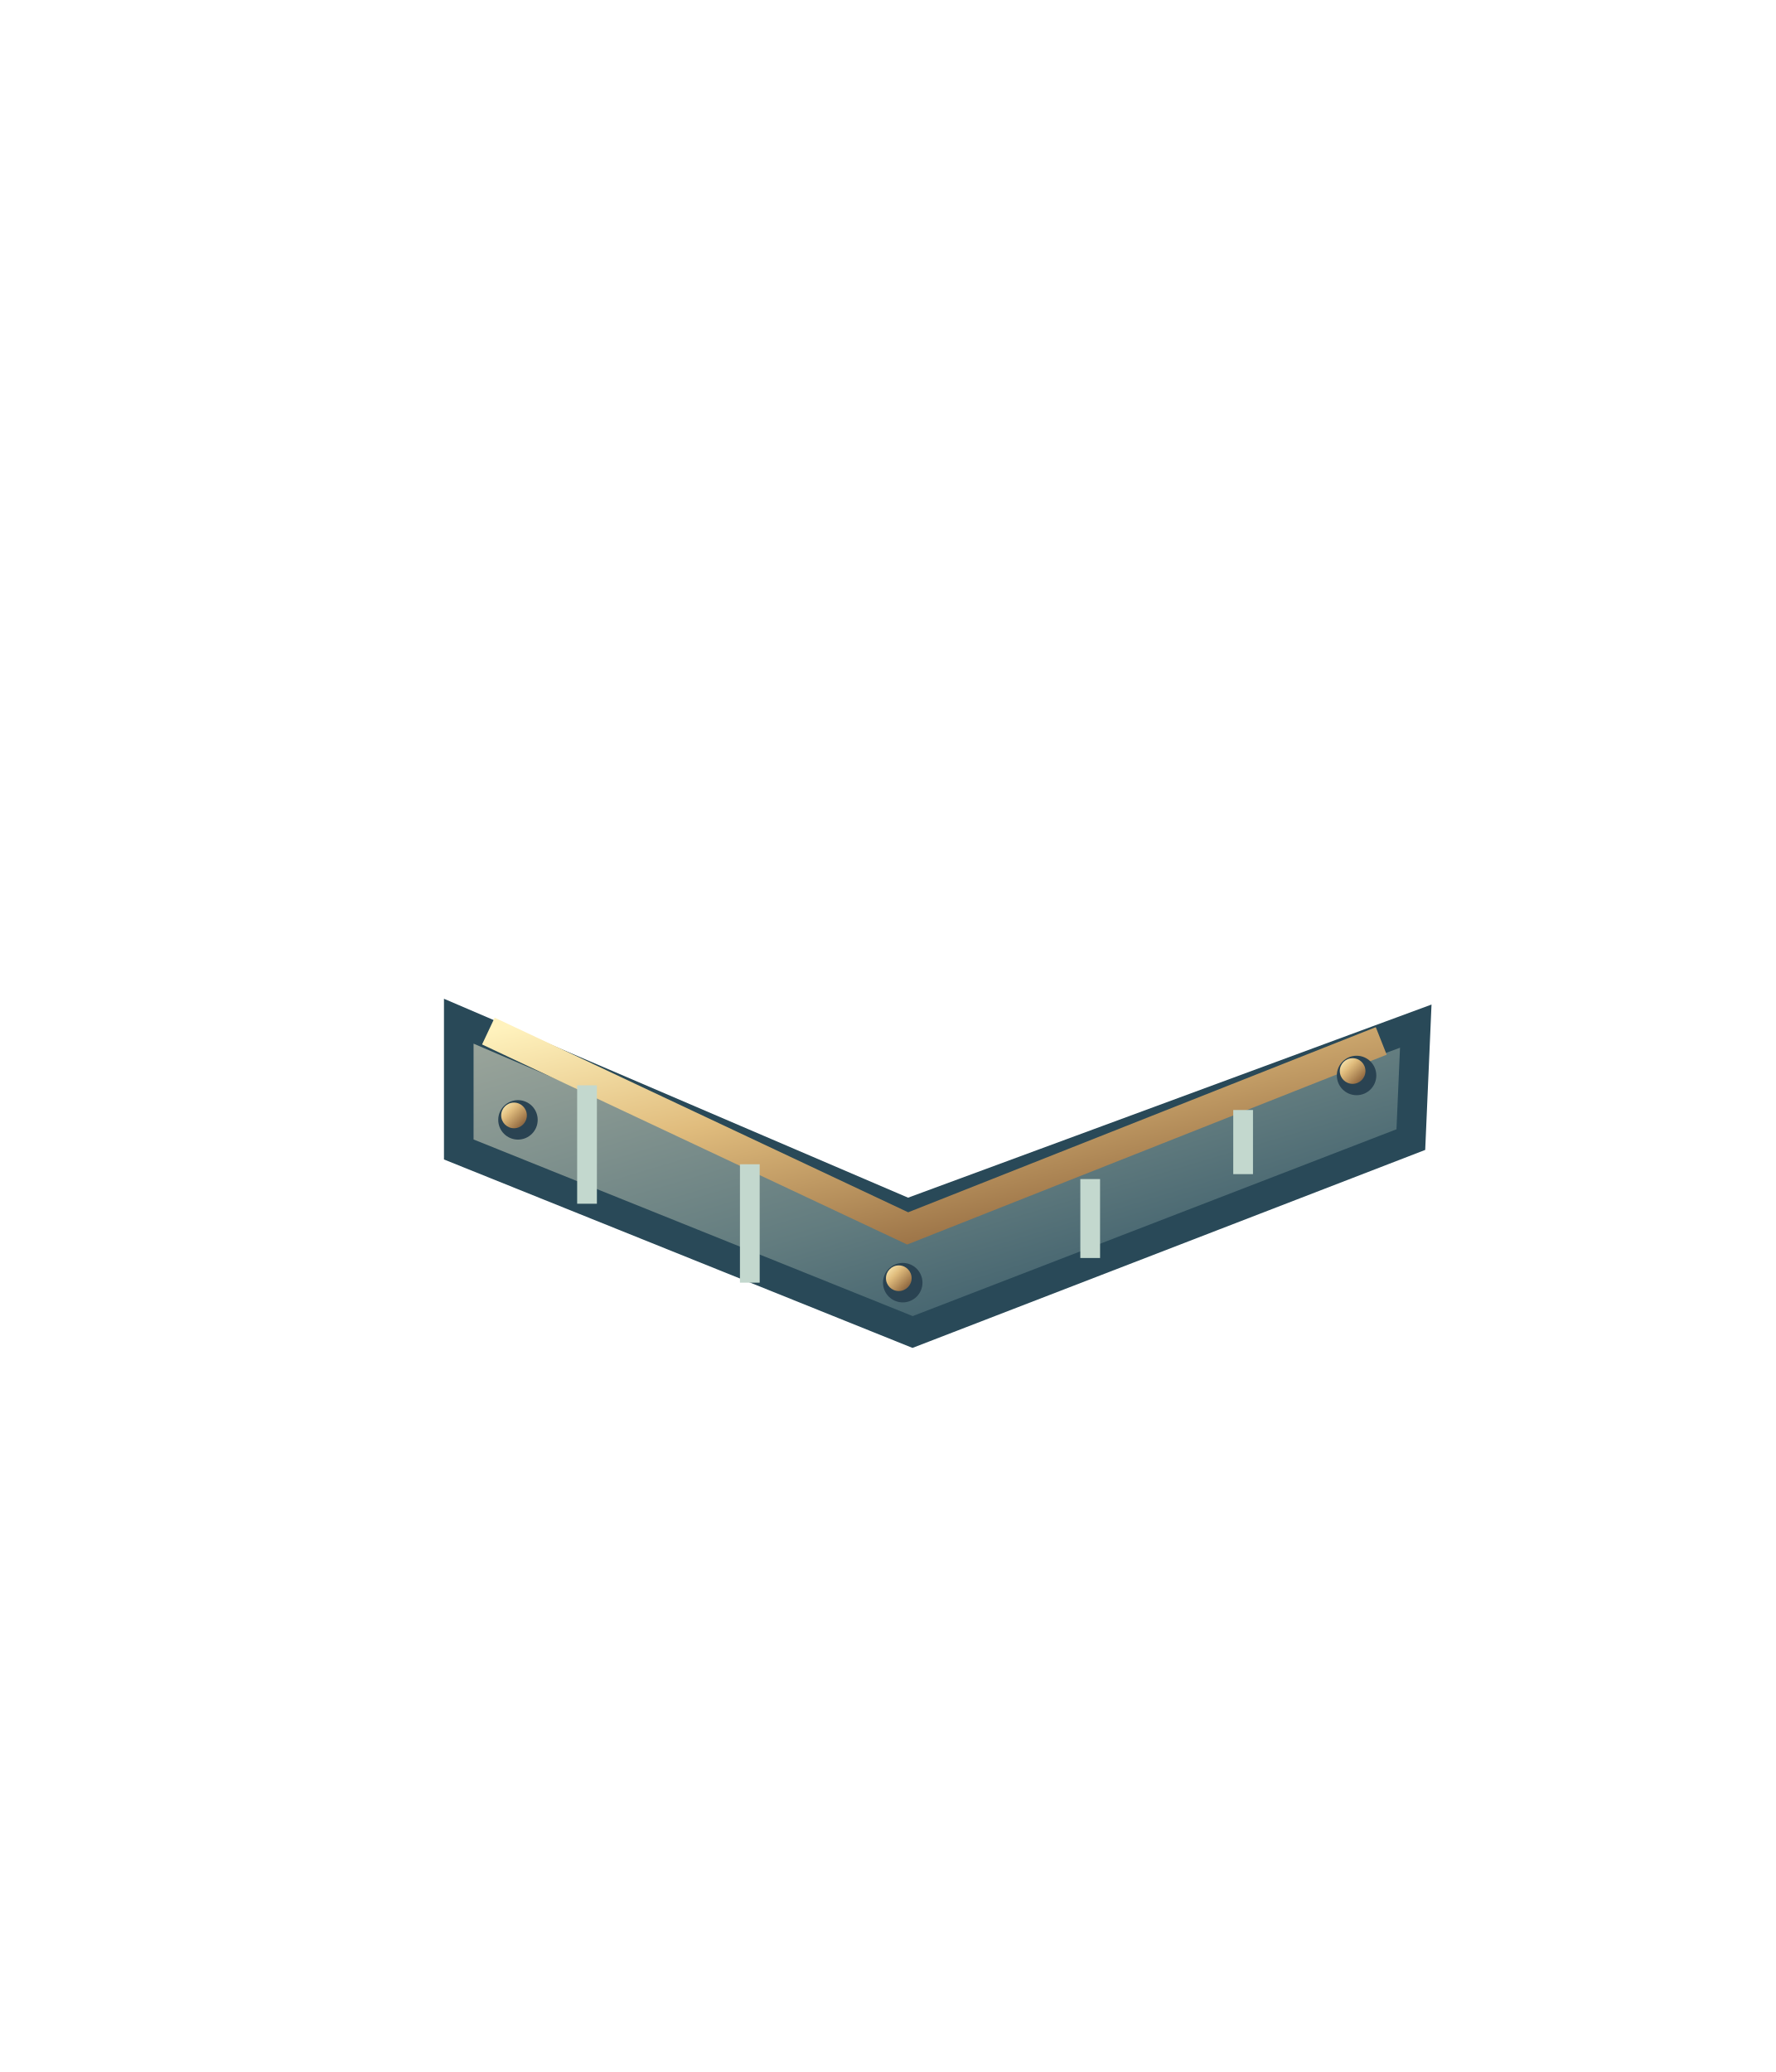
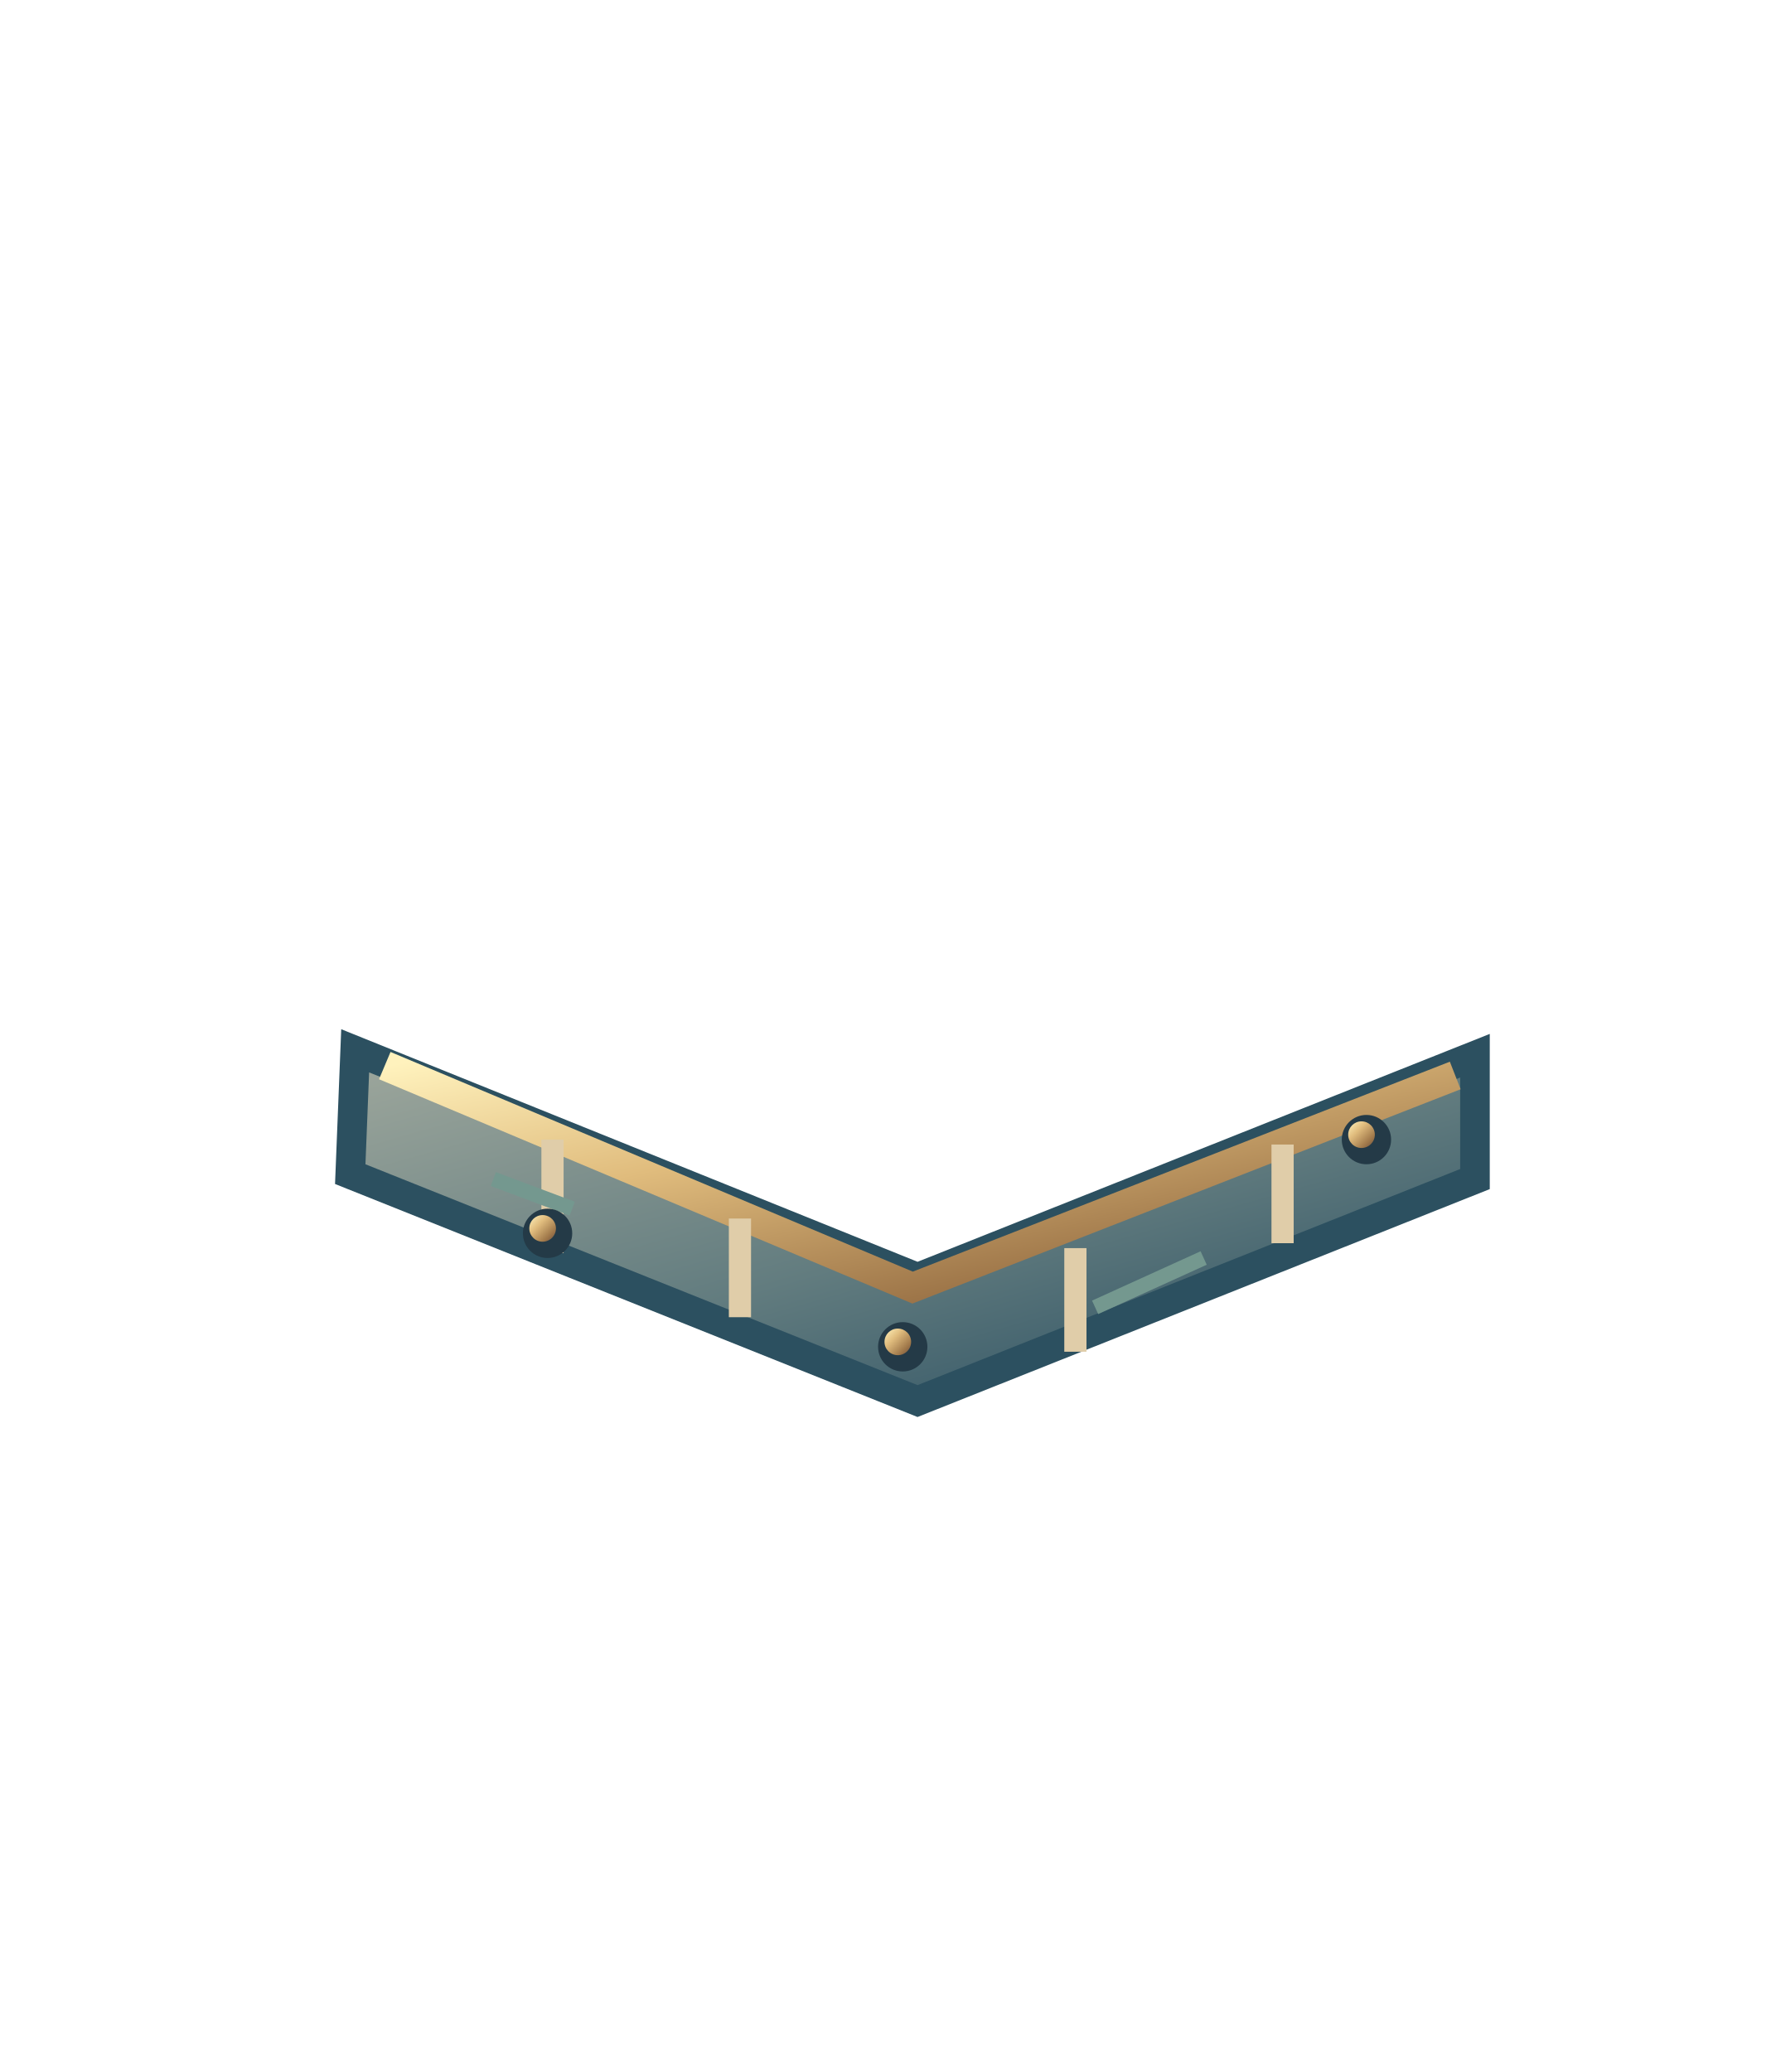
- <svg xmlns="http://www.w3.org/2000/svg" width="360" height="420" viewBox="0 0 360 420" role="img" aria-label="sniper 2 front layer">
+ <svg xmlns="http://www.w3.org/2000/svg" width="360" height="420" viewBox="0 0 360 420" role="img" aria-label="Vigía T06 2 front">
  <defs>
    <linearGradient id="mStone" x1="0" y1="0" x2=".95" y2="1">
      <stop stop-color="#fff2cb" />
      <stop offset=".22" stop-color="#d4c9a6" />
      <stop offset=".64" stop-color="#899b93" />
      <stop offset="1" stop-color="#526d74" />
    </linearGradient>
    <linearGradient id="sideStone" x1="0" y1="0" x2=".92" y2="1">
      <stop stop-color="#9fa89d" />
      <stop offset=".55" stop-color="#627c7f" />
      <stop offset="1" stop-color="#284d60" />
    </linearGradient>
    <linearGradient id="iron" x1=".2" y1="0" x2=".9" y2="1">
      <stop stop-color="#e8e8d1" />
      <stop offset=".22" stop-color="#8babae" />
      <stop offset=".57" stop-color="#4b7888" />
      <stop offset=".89" stop-color="#294861" />
      <stop offset="1" stop-color="#172f4e" />
    </linearGradient>
    <linearGradient id="wood" x1="0" y1="0" x2=".8" y2="1">
      <stop stop-color="#f0c892" />
      <stop offset=".4" stop-color="#ae7b50" />
      <stop offset=".78" stop-color="#785441" />
      <stop offset="1" stop-color="#493c38" />
    </linearGradient>
    <linearGradient id="woodShade" x1="0" y1="0" x2=".8" y2="1">
      <stop stop-color="#bd8050" />
      <stop offset=".6" stop-color="#654b3d" />
      <stop offset="1" stop-color="#39353a" />
    </linearGradient>
    <linearGradient id="roof" x1="0" y1="0" x2=".8" y2="1">
      <stop stop-color="#aec3b8" />
      <stop offset=".2" stop-color="#698d9d" />
      <stop offset=".47" stop-color="#416f88" />
      <stop offset=".84" stop-color="#244760" />
      <stop offset="1" stop-color="#152f52" />
    </linearGradient>
    <linearGradient id="canvas" x1=".2" y1="0" x2="1" y2="1">
      <stop stop-color="#e6d8b6" />
      <stop offset=".38" stop-color="#8da99d" />
      <stop offset=".86" stop-color="#3d7183" />
      <stop offset="1" stop-color="#2c4b65" />
    </linearGradient>
    <linearGradient id="brass" x1="0" y1="0" x2="1" y2="1">
      <stop stop-color="#fff2bd" />
      <stop offset=".36" stop-color="#e0bc7d" />
      <stop offset=".77" stop-color="#9e7649" />
      <stop offset="1" stop-color="#664c41" />
    </linearGradient>
    <radialGradient id="optic">
      <stop stop-color="#f5ffff" />
      <stop offset=".3" stop-color="#a6fff1" />
      <stop offset=".58" stop-color="#60b8bb" />
      <stop offset="1" stop-color="#285d79" />
    </radialGradient>
    <radialGradient id="light">
      <stop stop-color="#ffeabb" stop-opacity=".85" />
      <stop offset=".5" stop-color="#e1ac55" stop-opacity=".28" />
      <stop offset="1" stop-color="#b48e50" stop-opacity="0" />
    </radialGradient>
    <pattern id="grain" width="20" height="16" patternUnits="userSpaceOnUse">
      <path d="M1 5q7-3 14-2M-2 14q9-2 15-1" fill="none" stroke="#ffe1af" stroke-width="1.1" opacity=".21" />
    </pattern>
    <filter id="soft">
      <feGaussianBlur stdDeviation="5" />
    </filter>
  </defs>
-   <g id="sniper-front-rail">
-     <path d="M93 207 184 246 287 208 286 231 185 270 93 233Z" fill="url(#sideStone)" stroke="#294958" stroke-width="6" />
-     <path d="M99 209 184 249 280 211" stroke="url(#brass)" stroke-width="6" fill="none" />
-     <path d="M119 220v24M152 236v24M221 239v16M252 225v13" stroke="#c3d8ce" stroke-width="4" />
-     <circle cx="105" cy="227" r="4" fill="#2a4352" />
-     <circle cx="104.2" cy="226.1" r="2.6" fill="url(#brass)" />
-     <circle cx="183" cy="260" r="4" fill="#2a4352" />
-     <circle cx="182.2" cy="259.1" r="2.6" fill="url(#brass)" />
-     <circle cx="275" cy="218" r="4" fill="#2a4352" />
-     <circle cx="274.2" cy="217.1" r="2.6" fill="url(#brass)" />
+   <defs>
+     <linearGradient id="t06Flag" x1="0" y1="0" x2="1" y2="1">
+       <stop stop-color="#c9f2d6" />
+       <stop offset=".45" stop-color="#3c8c95" />
+       <stop offset="1" stop-color="#205170" />
+     </linearGradient>
+     <linearGradient id="t06Arm" x1="0" y1="0" x2=".8" y2="1">
+       <stop stop-color="#f6e6ba" />
+       <stop offset=".23" stop-color="#b4d2c9" />
+       <stop offset=".6" stop-color="#4e8799" />
+       <stop offset="1" stop-color="#24465c" />
+     </linearGradient>
+     <radialGradient id="t06Glow">
+       <stop stop-color="#ffffff" />
+       <stop offset=".25" stop-color="#b8fff0" />
+       <stop offset=".6" stop-color="#4da9a9" stop-opacity=".8" />
+       <stop offset="1" stop-color="#266e84" stop-opacity="0" />
+     </radialGradient>
+     <pattern id="t06Stone" width="33" height="28" patternUnits="userSpaceOnUse">
+       <path d="M0 0H33M0 28H33M15 0V28" fill="none" stroke="#395463" stroke-width="2.3" opacity=".36" />
+       <path d="M2 5l9-2M19 19l9-1" fill="none" stroke="#fff2cd" stroke-width="2.8" opacity=".17" />
+     </pattern>
+   </defs>
+   <g id="t06-sniper-front-rail" data-operator-occlusion="feet-only">
+     <path d="M72 213 186 259 299 214 299 239 186 284 71 238Z" fill="url(#sideStone)" stroke="#2c5060" stroke-width="6" />
+     <path d="M78 216 185 261 295 218" fill="none" stroke="url(#brass)" stroke-width="6" />
+     <path d="M112 231v23M150 247v20M218 253v21M260 232v20" stroke="#e0cda9" stroke-width="4.5" />
+     <path d="M100 239l16 6M222 265l22-10" stroke="#74988f" stroke-width="3" />
+     <circle cx="111" cy="250" r="5" fill="#243a47" />
+     <circle cx="110" cy="249" r="2.7" fill="url(#brass)" />
+     <circle cx="183" cy="273" r="5" fill="#243a47" />
+     <circle cx="182" cy="272" r="2.7" fill="url(#brass)" />
+     <circle cx="277" cy="231" r="5" fill="#243a47" />
+     <circle cx="276" cy="230" r="2.7" fill="url(#brass)" />
  </g>
</svg>
